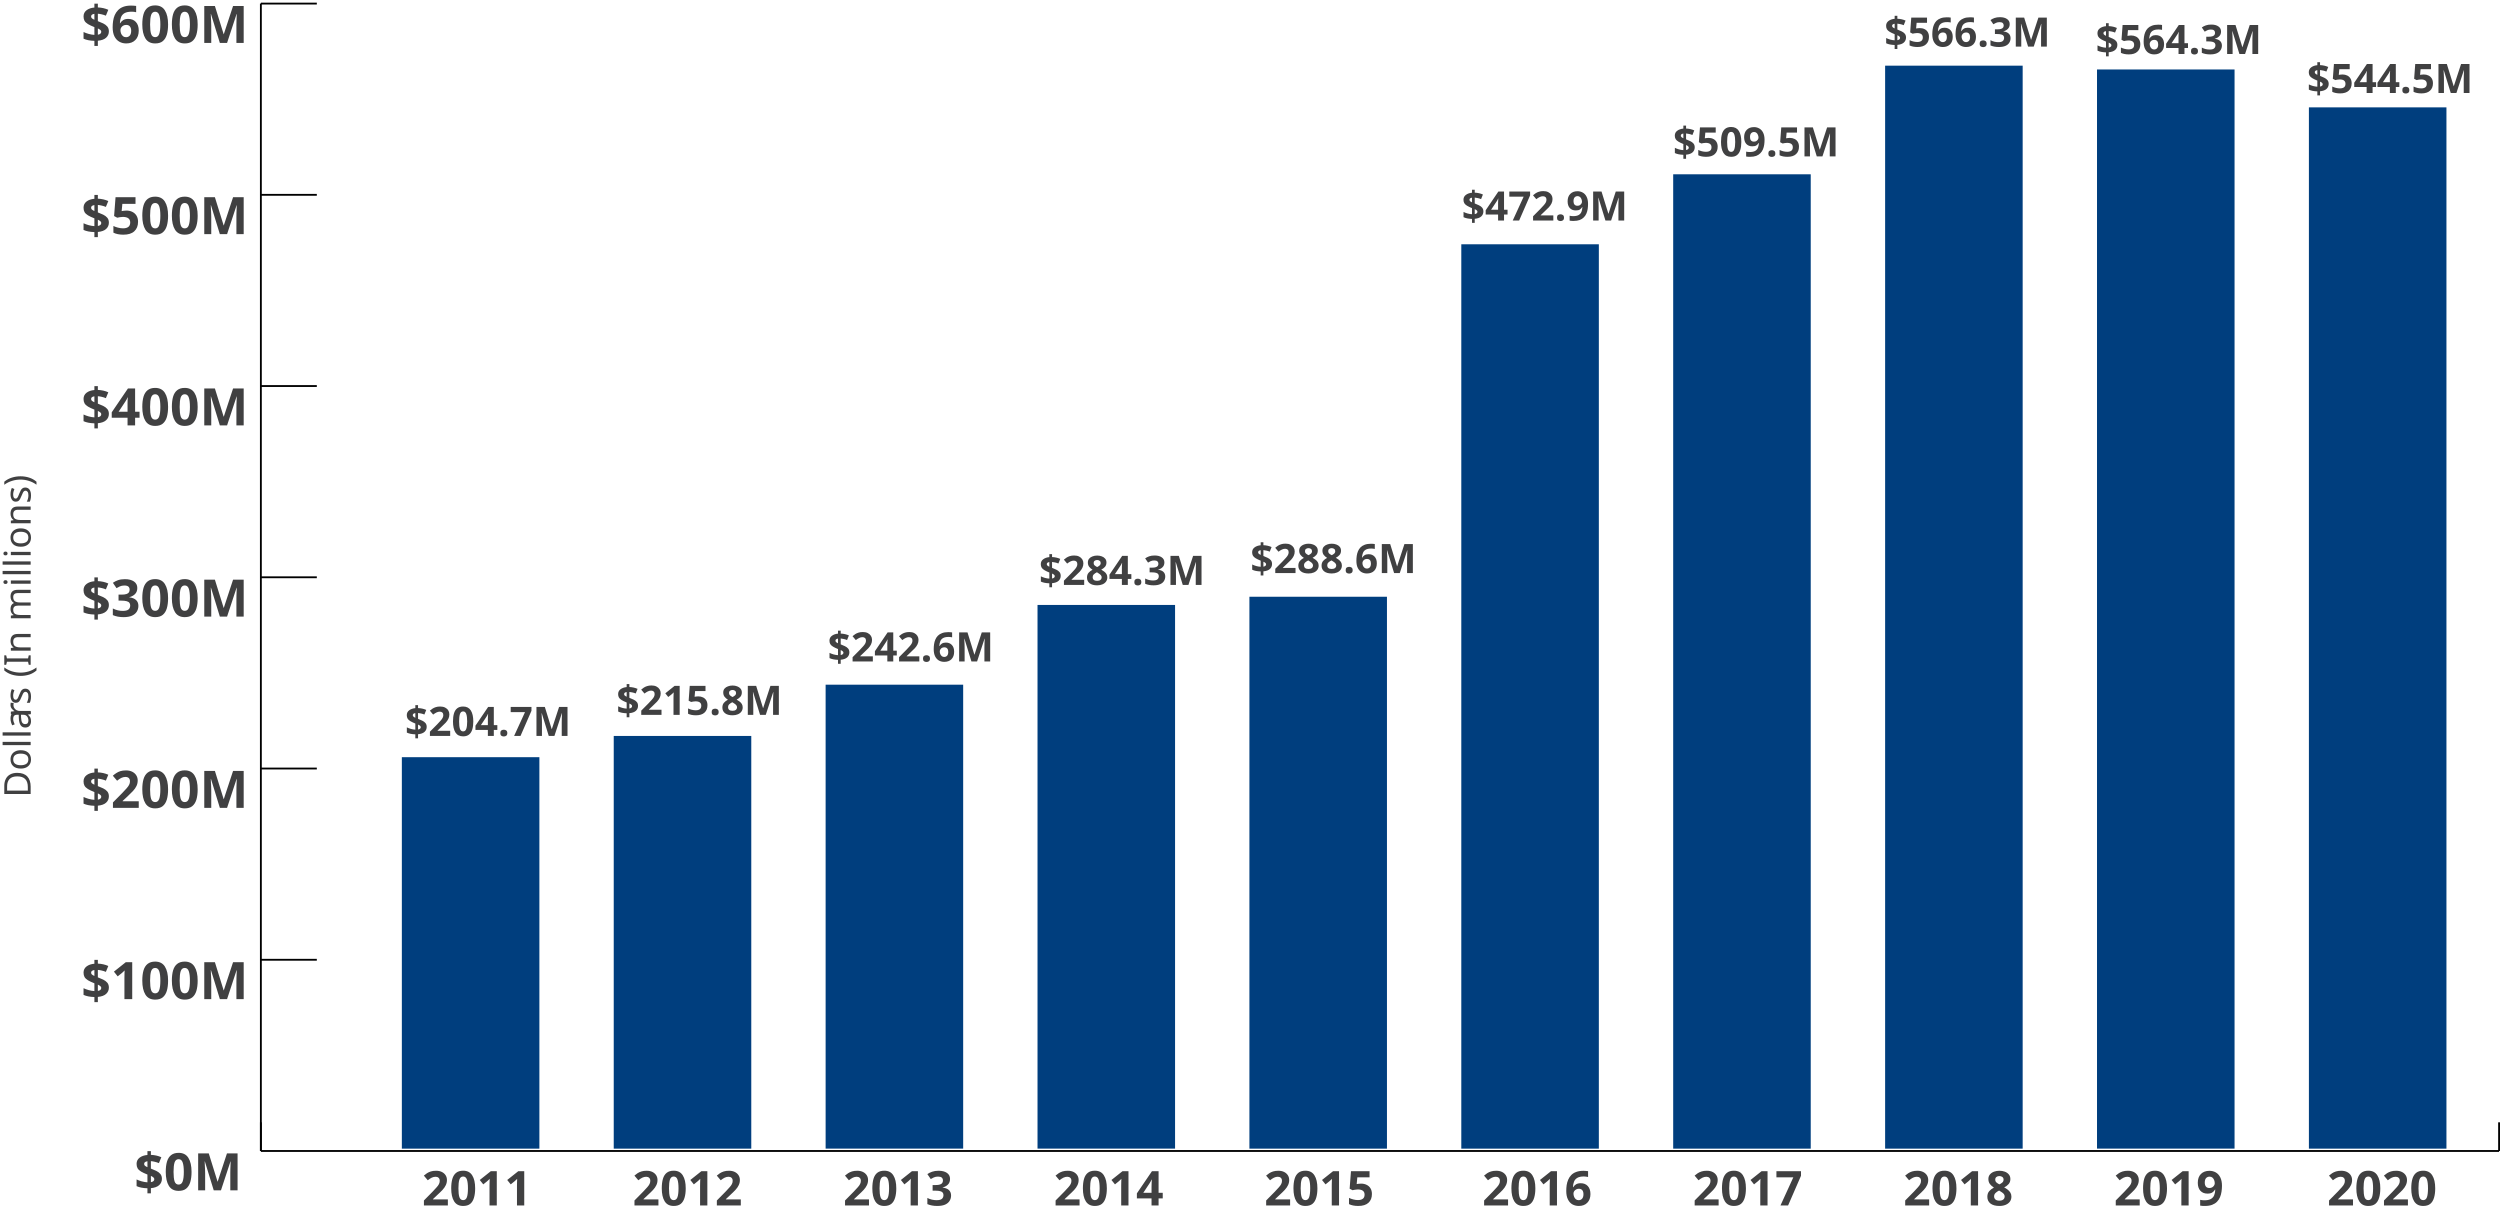
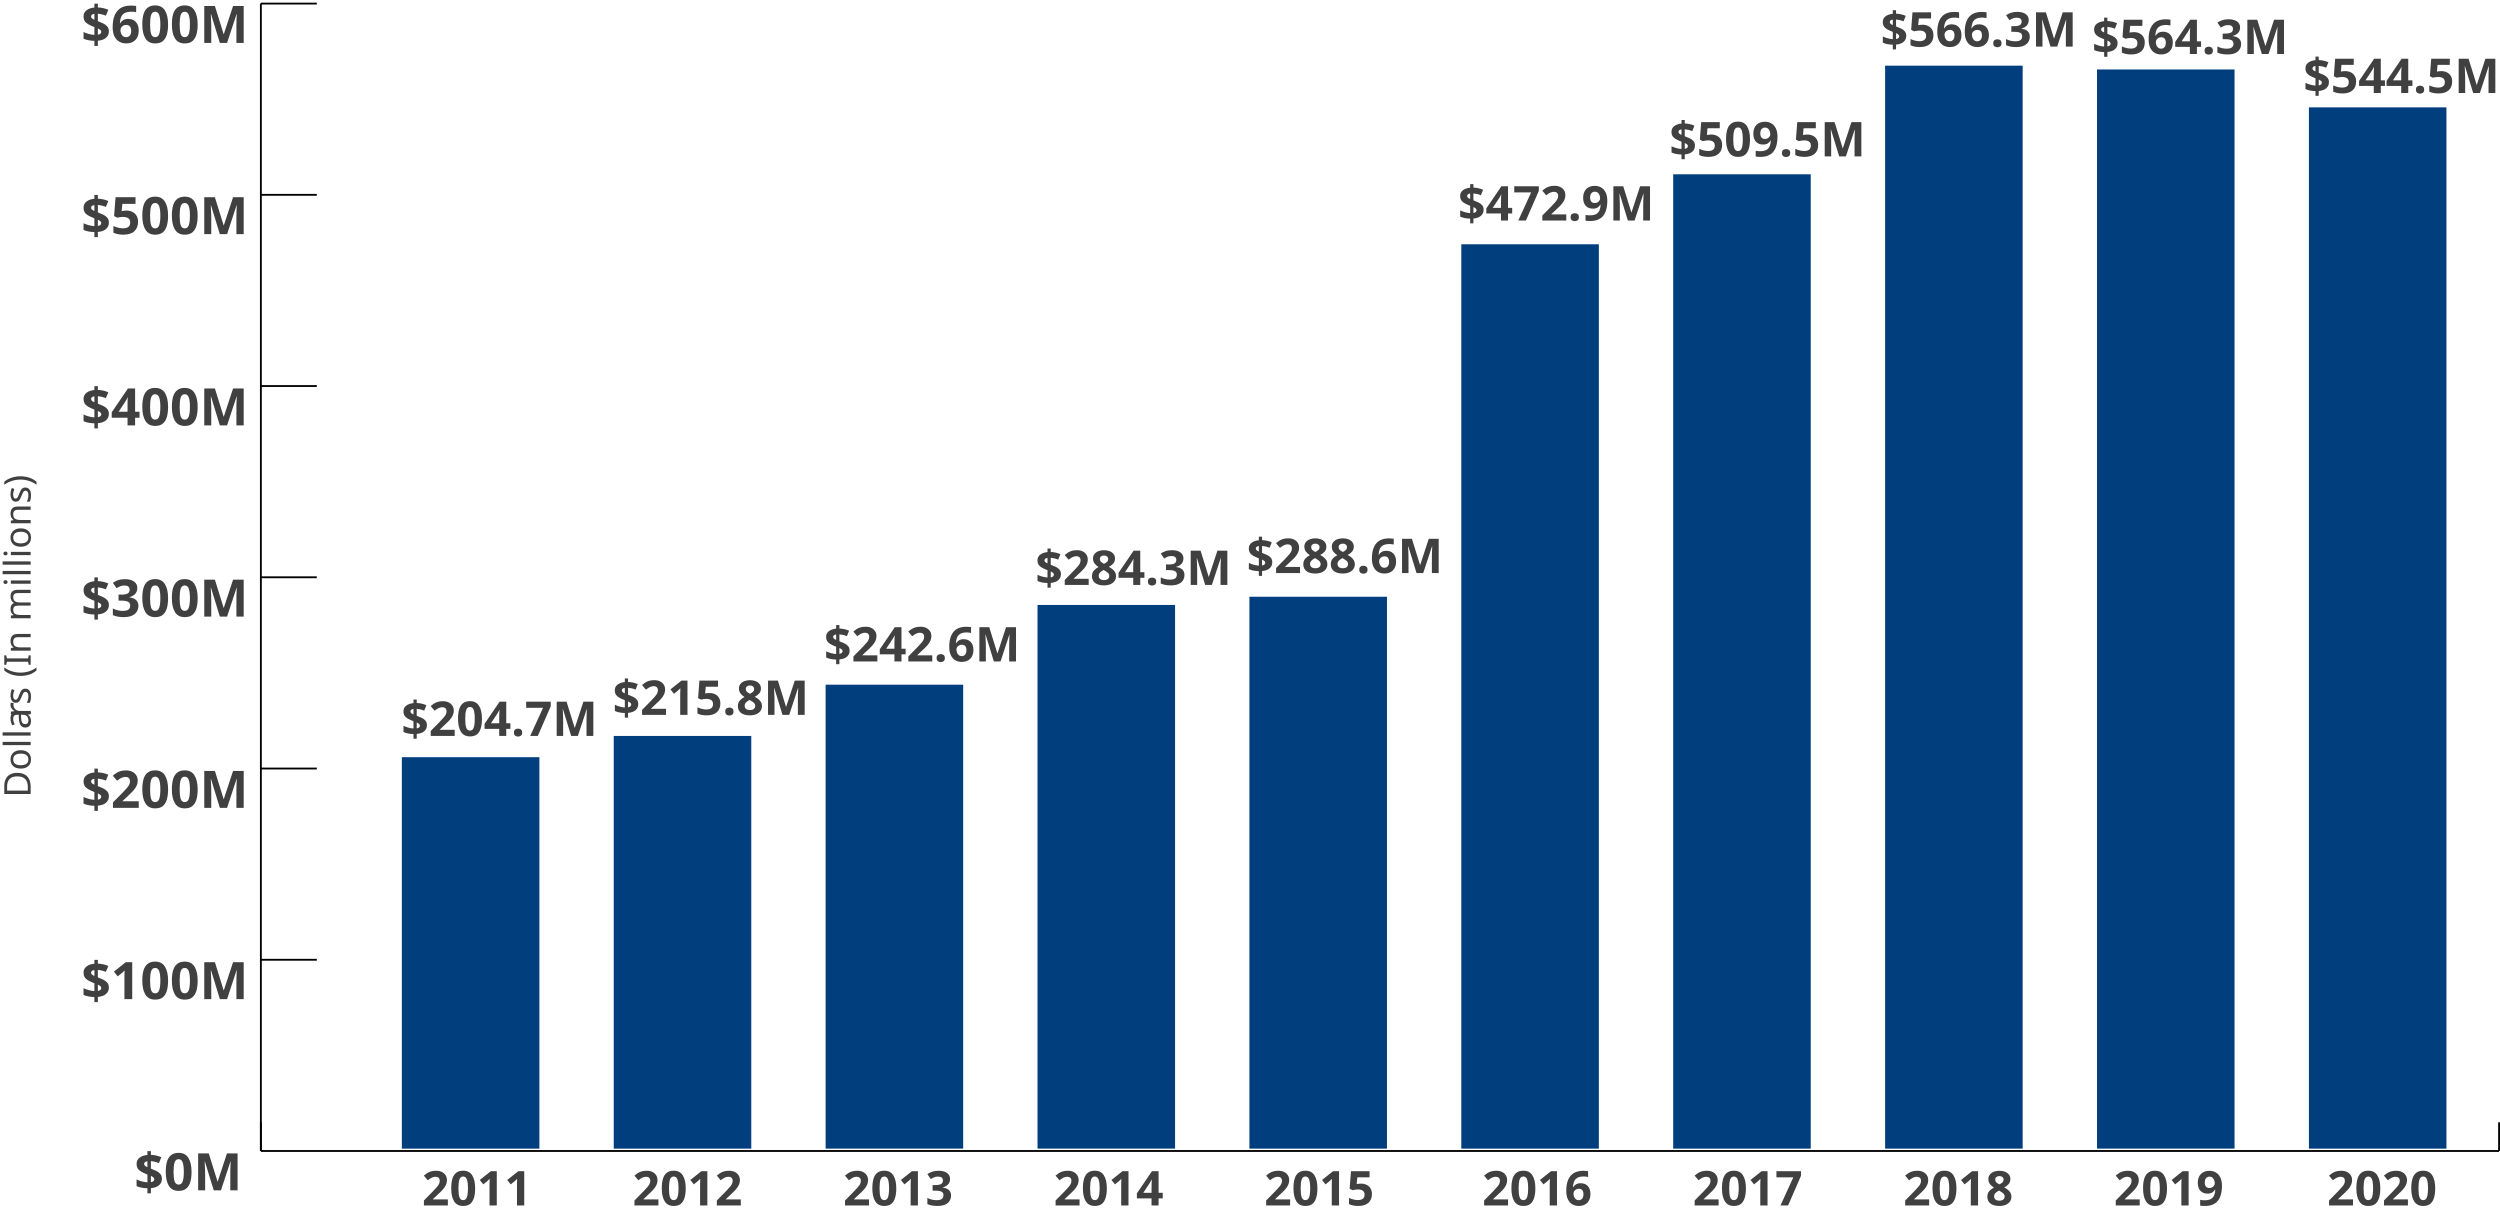
<svg xmlns="http://www.w3.org/2000/svg" id="Layer_1" data-name="Layer 1" viewBox="0 0 676.88 330.34">
  <defs>
-     <style>.cls-1{font-size:10px;font-family:SourceSansPro-Regular, Source Sans Pro;}.cls-1,.cls-3,.cls-4,.cls-5{fill:#404041;}.cls-2{letter-spacing:0em;}.cls-3{font-size:13px;}.cls-3,.cls-4,.cls-5{font-family:SourceSansPro-SemiBold, Source Sans Pro;font-weight:600;}.cls-4{font-size:11px;}.cls-5{font-size:14px;}.cls-6{fill:none;stroke:#000;stroke-miterlimit:10;stroke-width:0.5px;}.cls-7{fill:#003e7e;}</style>
+     <style>.cls-1{font-size:10px;font-family:SourceSansPro-Regular, Source Sans Pro;}.cls-1,.cls-3,.cls-4{fill:#404041;}.cls-2{letter-spacing:0em;}.cls-3{font-size:13px;}.cls-3,.cls-4{font-family:SourceSansPro-SemiBold, Source Sans Pro;font-weight:600;}.cls-4{font-size:14px;}.cls-5{fill:none;stroke:#000;stroke-miterlimit:10;stroke-width:0.5px;}.cls-6{fill:#003e7e;}</style>
  </defs>
  <text class="cls-1" transform="translate(8.3 215.94) rotate(-90)">Dolla<tspan class="cls-2" x="21.71" y="0">r</tspan>
    <tspan x="25.14" y="0">s (In millions)</tspan>
  </text>
  <text class="cls-3" transform="translate(342.3 326.39)">2015</text>
  <text class="cls-3" transform="translate(171.27 326.39)">2012</text>
  <text class="cls-3" transform="translate(228.28 326.39)">2013</text>
  <text class="cls-3" transform="translate(285.29 326.39)">2014</text>
  <text class="cls-3" transform="translate(114.26 326.39)">2011</text>
-   <text class="cls-4" transform="translate(281.33 158.37)">$284.3M</text>
+   <text class="cls-3" transform="translate(280.33 158.37)">$284.3M</text>
  <text class="cls-3" transform="translate(401.31 326.39)">2016</text>
  <text class="cls-3" transform="translate(458.32 326.39)">2017</text>
  <text class="cls-3" transform="translate(515.32 326.39)">2018</text>
  <text class="cls-3" transform="translate(572.33 326.39)">2019</text>
  <text class="cls-3" transform="translate(630.08 326.39)">2020</text>
-   <text class="cls-4" transform="translate(338.55 155.16)">$288.6M</text>
-   <text class="cls-4" transform="translate(395.77 59.71)">$472.9M</text>
-   <text class="cls-4" transform="translate(452.99 42.35)">$509.5M</text>
-   <text class="cls-4" transform="translate(510.2 12.62)">$566.3M</text>
-   <text class="cls-4" transform="translate(567.42 14.62)">$564.3M</text>
-   <text class="cls-4" transform="translate(624.64 25.18)">$544.5M</text>
-   <text class="cls-4" transform="translate(224.11 179.09)">$242.6M</text>
-   <text class="cls-4" transform="translate(166.89 193.56)">$215.8M</text>
-   <text class="cls-4" transform="translate(109.67 199.26)">$204.7M</text>
-   <text class="cls-5" transform="translate(36.37 322.29)">$0M</text>
-   <text class="cls-5" transform="translate(22.01 270.51)">$100M</text>
-   <text class="cls-5" transform="translate(22.01 218.73)">$200M</text>
-   <text class="cls-5" transform="translate(22.01 166.95)">$300M</text>
-   <text class="cls-5" transform="translate(22.01 115.18)">$400M</text>
-   <text class="cls-5" transform="translate(22.01 63.4)">$500M</text>
-   <text class="cls-5" transform="translate(22.01 11.62)">$600M</text>
-   <line class="cls-6" x1="70.63" y1="311.63" x2="70.63" y2="0.97" />
-   <line class="cls-6" x1="70.63" y1="259.86" x2="85.78" y2="259.86" />
-   <line class="cls-6" x1="70.63" y1="208.08" x2="85.78" y2="208.08" />
-   <line class="cls-6" x1="70.63" y1="156.3" x2="85.78" y2="156.3" />
-   <line class="cls-6" x1="70.63" y1="104.52" x2="85.78" y2="104.52" />
-   <line class="cls-6" x1="70.63" y1="52.75" x2="85.78" y2="52.75" />
-   <line class="cls-6" x1="70.63" y1="0.97" x2="85.78" y2="0.97" />
-   <rect class="cls-7" x="625.14" y="29.07" width="37.24" height="281.93" />
-   <rect class="cls-7" x="567.77" y="18.81" width="37.24" height="292.18" />
-   <rect class="cls-7" x="510.4" y="17.78" width="37.24" height="293.22" />
-   <rect class="cls-7" x="453.02" y="47.19" width="37.24" height="263.81" />
-   <rect class="cls-7" x="395.65" y="66.14" width="37.24" height="244.86" />
-   <rect class="cls-7" x="338.28" y="161.57" width="37.24" height="149.43" />
-   <rect class="cls-7" x="280.91" y="163.79" width="37.24" height="147.2" />
-   <rect class="cls-7" x="223.54" y="185.38" width="37.24" height="125.61" />
-   <rect class="cls-7" x="166.17" y="199.26" width="37.24" height="111.74" />
-   <rect class="cls-7" x="108.8" y="205.01" width="37.24" height="105.99" />
-   <line class="cls-6" x1="70.63" y1="311.63" x2="676.63" y2="311.63" />
-   <line class="cls-6" x1="70.63" y1="311.63" x2="70.63" y2="303.87" />
-   <line class="cls-6" x1="676.63" y1="311.63" x2="676.63" y2="303.87" />
+   <text class="cls-3" transform="translate(337.55 155.16)">$288.6M</text>
+   <text class="cls-3" transform="translate(394.77 59.71)">$472.9M</text>
+   <text class="cls-3" transform="translate(451.99 42.35)">$509.5M</text>
+   <text class="cls-3" transform="translate(509.2 12.62)">$566.3M</text>
+   <text class="cls-3" transform="translate(566.42 14.62)">$564.3M</text>
+   <text class="cls-3" transform="translate(623.64 25.18)">$544.5M</text>
+   <text class="cls-3" transform="translate(223.11 179.09)">$242.6M</text>
+   <text class="cls-3" transform="translate(165.89 193.56)">$215.8M</text>
+   <text class="cls-3" transform="translate(108.67 199.26)">$204.7M</text>
+   <text class="cls-4" transform="translate(36.37 322.29)">$0M</text>
+   <text class="cls-4" transform="translate(22.01 270.51)">$100M</text>
+   <text class="cls-4" transform="translate(22.01 218.73)">$200M</text>
+   <text class="cls-4" transform="translate(22.01 166.95)">$300M</text>
+   <text class="cls-4" transform="translate(22.01 115.18)">$400M</text>
+   <text class="cls-4" transform="translate(22.01 63.4)">$500M</text>
+   <text class="cls-4" transform="translate(22.01 11.62)">$600M</text>
+   <line class="cls-5" x1="70.63" y1="311.63" x2="70.63" y2="0.97" />
+   <line class="cls-5" x1="70.63" y1="259.86" x2="85.78" y2="259.86" />
+   <line class="cls-5" x1="70.63" y1="208.08" x2="85.78" y2="208.08" />
+   <line class="cls-5" x1="70.63" y1="156.3" x2="85.78" y2="156.3" />
+   <line class="cls-5" x1="70.63" y1="104.52" x2="85.78" y2="104.52" />
+   <line class="cls-5" x1="70.63" y1="52.75" x2="85.78" y2="52.75" />
+   <line class="cls-5" x1="70.63" y1="0.97" x2="85.78" y2="0.97" />
+   <rect class="cls-6" x="625.14" y="29.07" width="37.24" height="281.93" />
+   <rect class="cls-6" x="567.77" y="18.81" width="37.24" height="292.18" />
+   <rect class="cls-6" x="510.4" y="17.78" width="37.24" height="293.22" />
+   <rect class="cls-6" x="453.02" y="47.19" width="37.24" height="263.81" />
+   <rect class="cls-6" x="395.65" y="66.14" width="37.24" height="244.86" />
+   <rect class="cls-6" x="338.28" y="161.57" width="37.24" height="149.43" />
+   <rect class="cls-6" x="280.91" y="163.79" width="37.24" height="147.2" />
+   <rect class="cls-6" x="223.54" y="185.38" width="37.24" height="125.61" />
+   <rect class="cls-6" x="166.17" y="199.26" width="37.24" height="111.74" />
+   <rect class="cls-6" x="108.8" y="205.01" width="37.24" height="105.99" />
+   <line class="cls-5" x1="70.63" y1="311.63" x2="676.63" y2="311.63" />
+   <line class="cls-5" x1="70.63" y1="311.63" x2="70.63" y2="303.87" />
+   <line class="cls-5" x1="676.63" y1="311.63" x2="676.63" y2="303.87" />
</svg>
